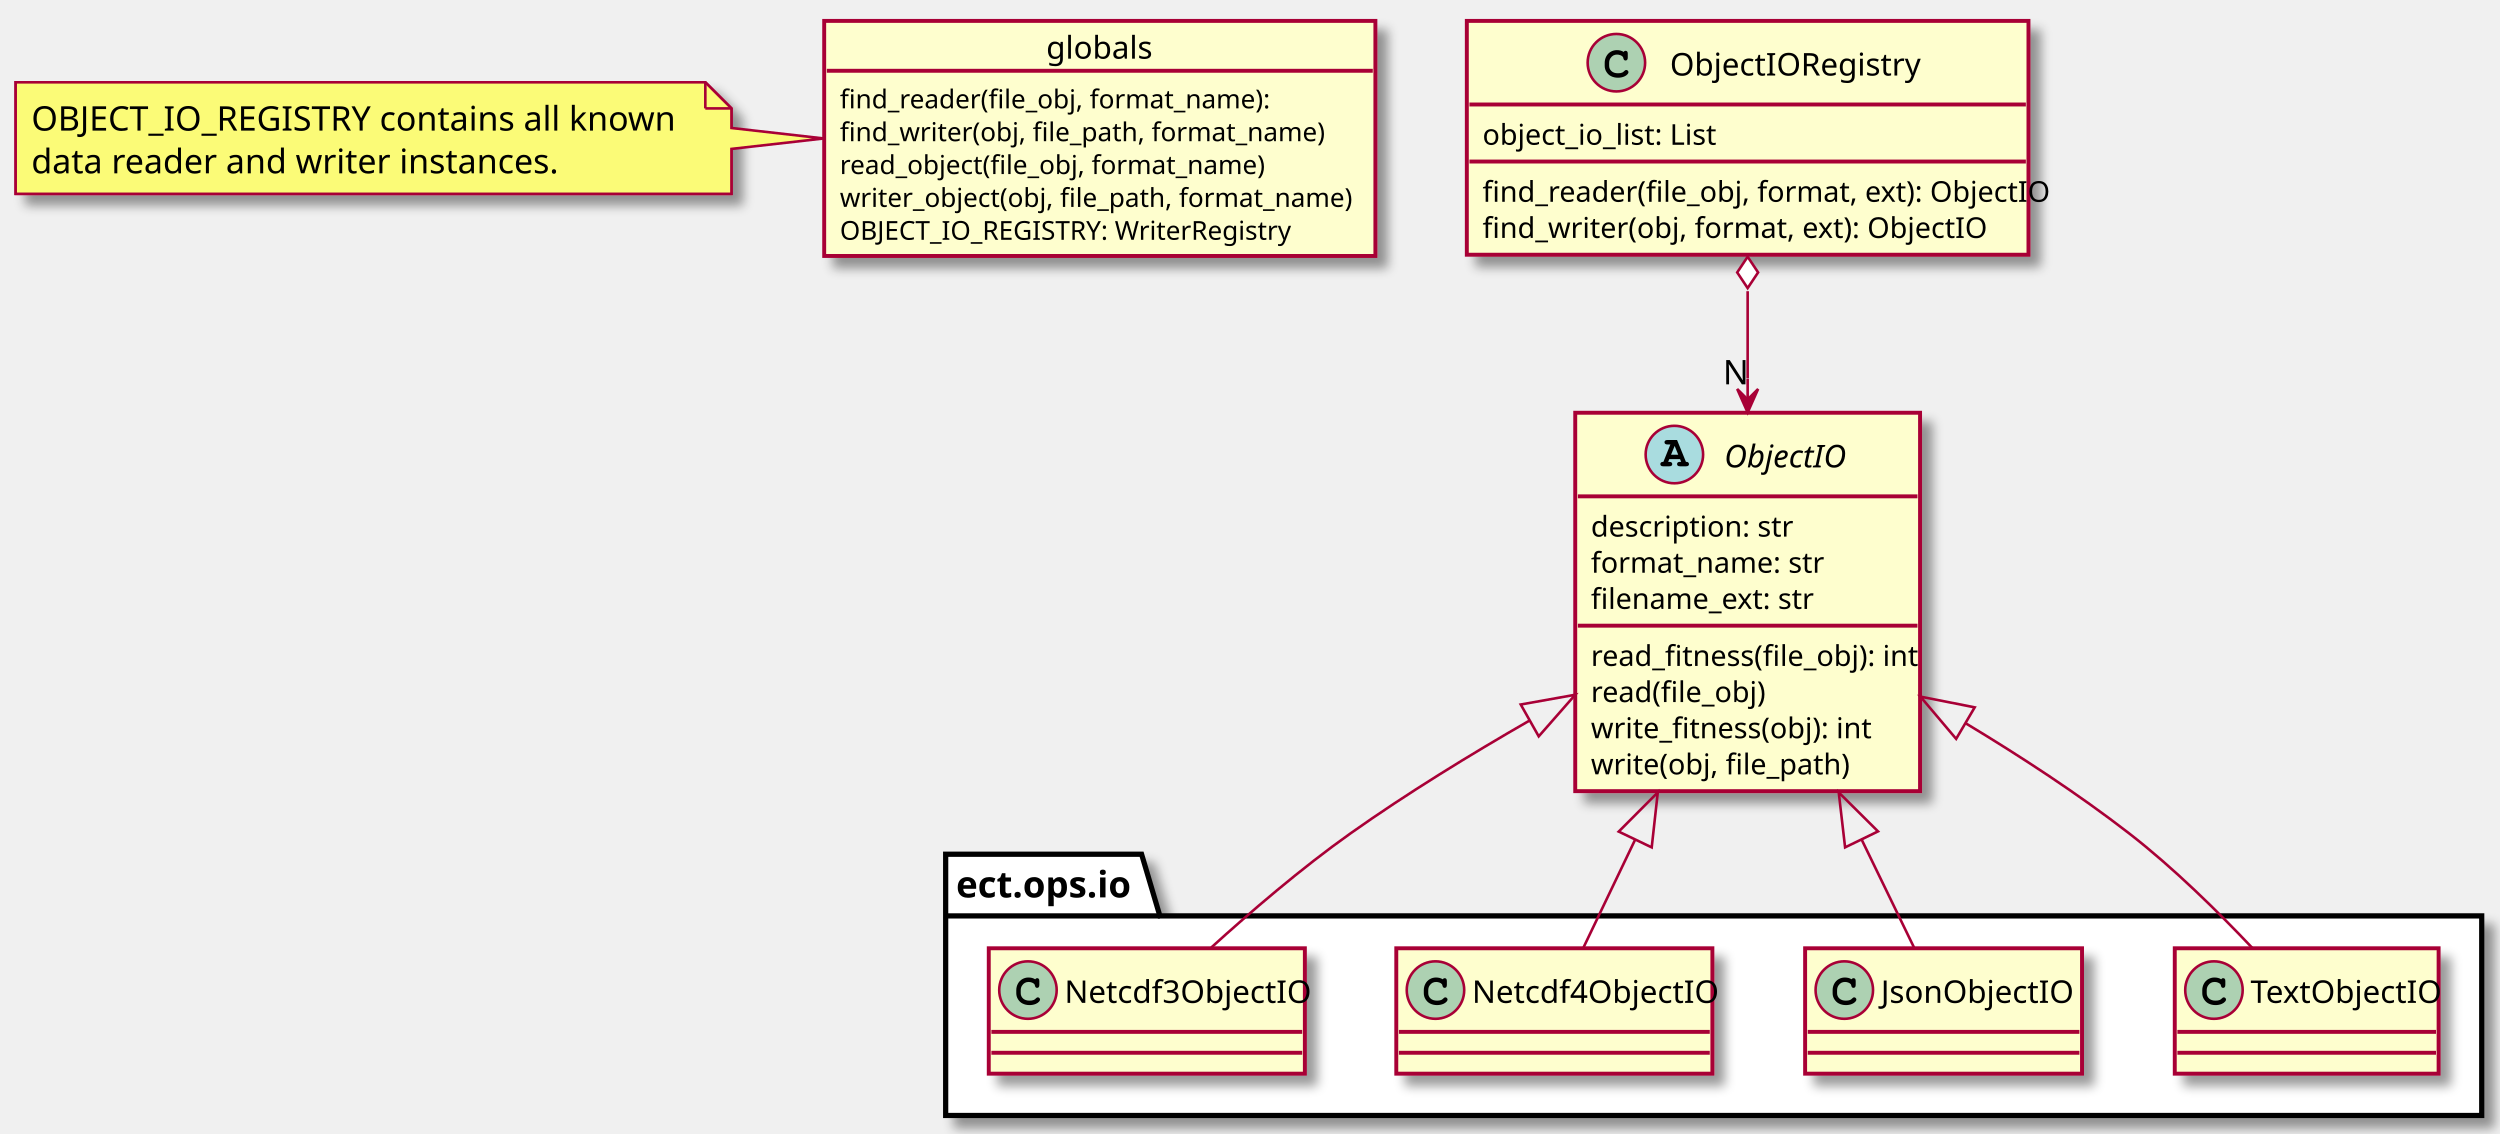
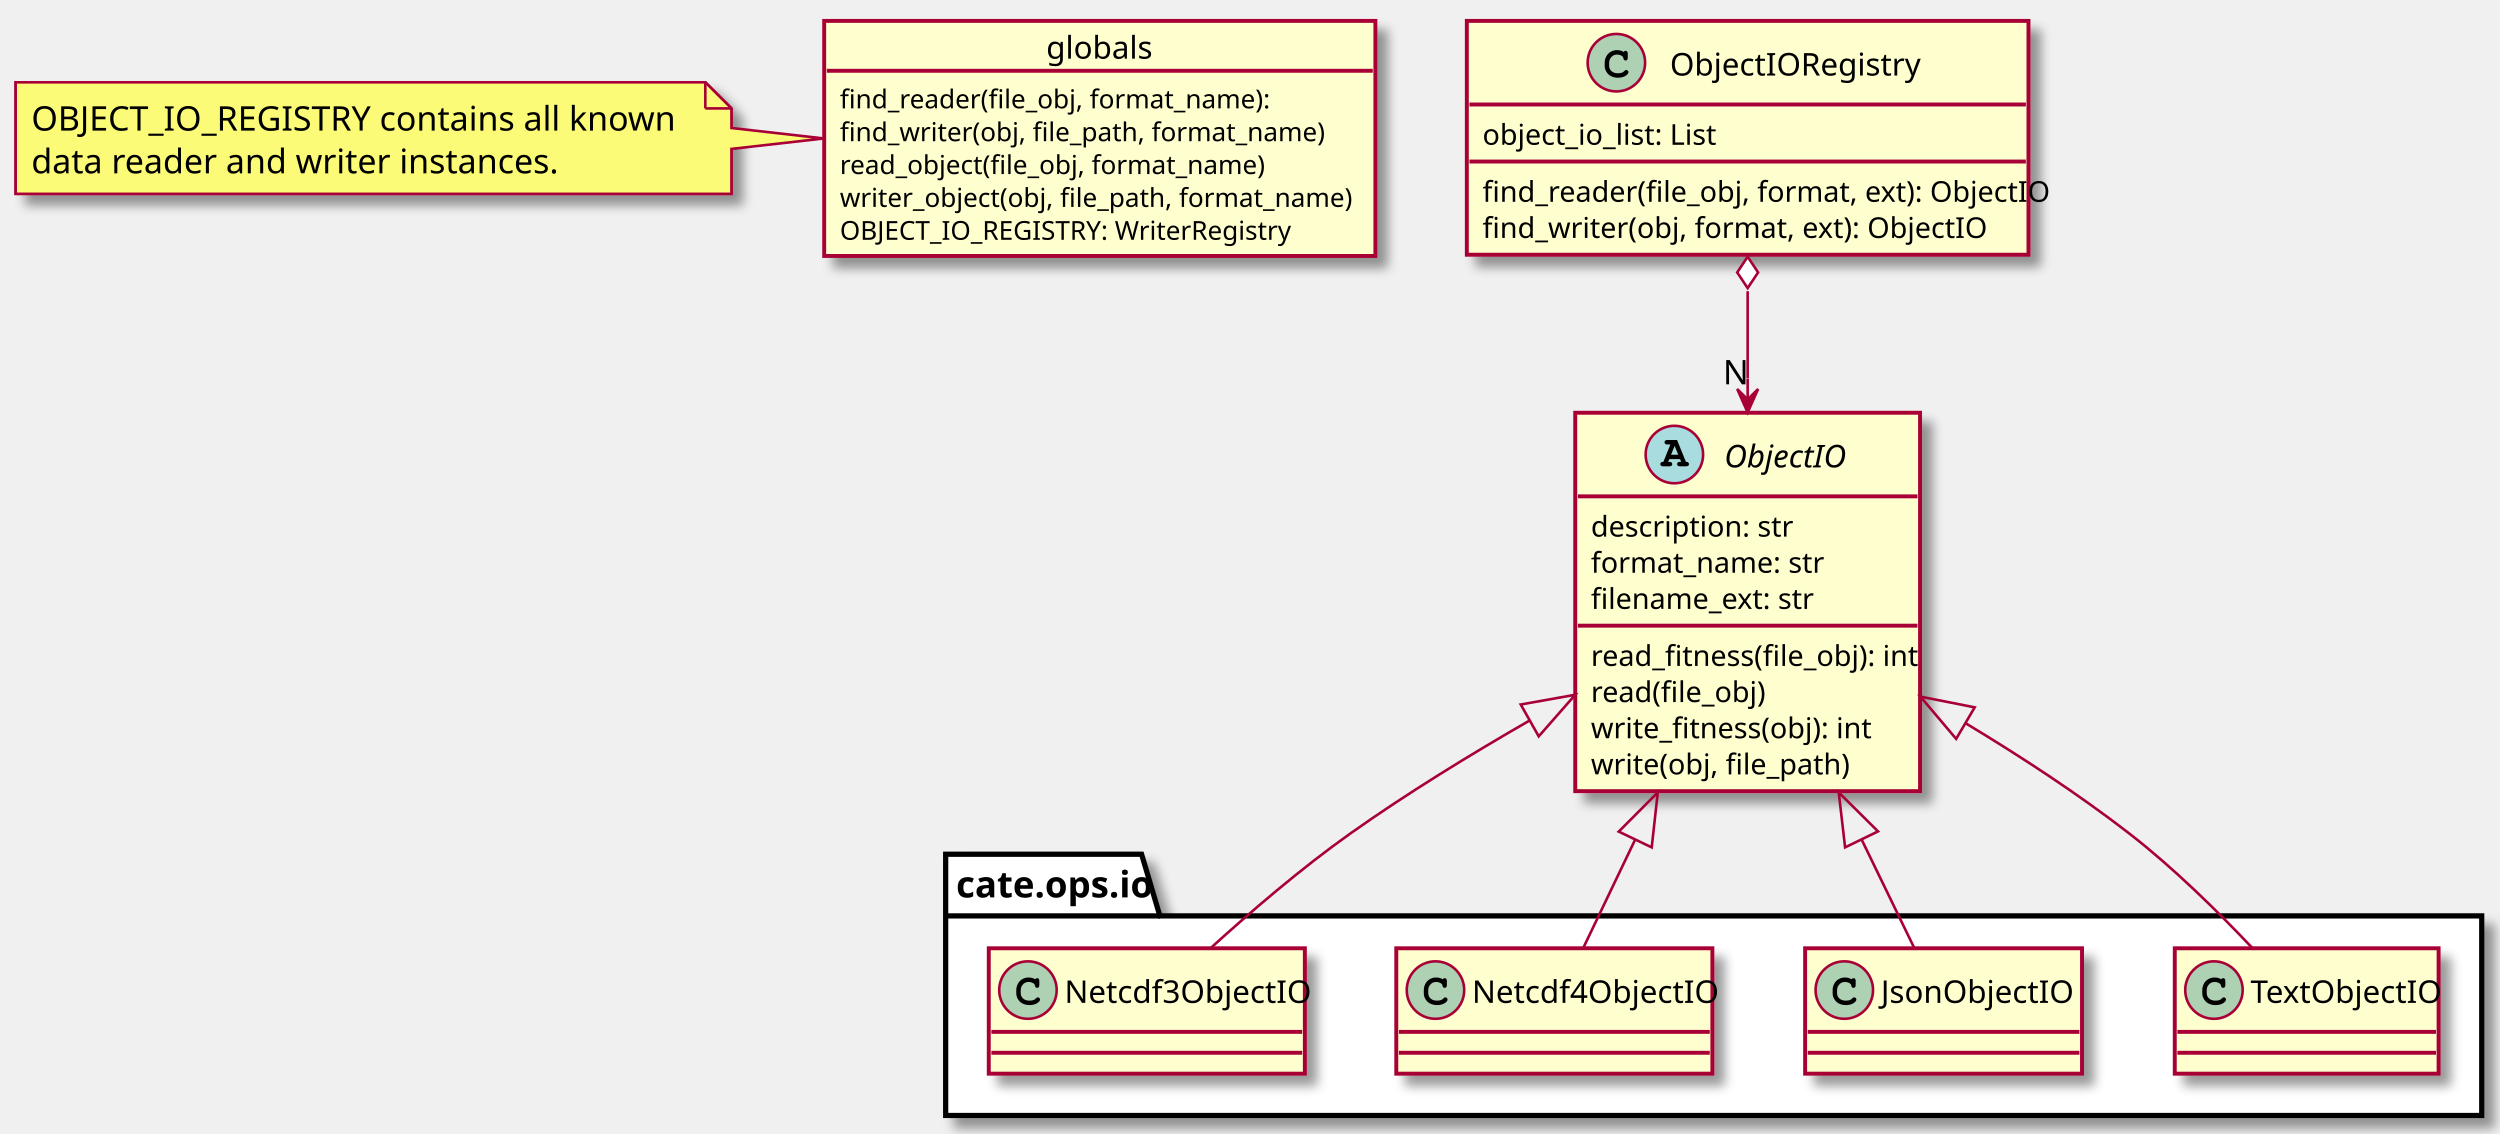
<svg xmlns="http://www.w3.org/2000/svg" height="434px" style="width:957px;height:434px;" version="1.1" viewBox="0 0 957 434" width="957px">
  <defs>
    <filter height="300%" id="f1" width="300%" x="-1" y="-1">
      <feGaussianBlur result="blurOut" stdDeviation="2.0" />
      <feColorMatrix in="blurOut" result="blurOut2" type="matrix" values="0 0 0 0 0 0 0 0 0 0 0 0 0 0 0 0 0 0 .4 0" />
      <feOffset dx="4.0" dy="4.0" in="blurOut2" result="blurOut3" />
      <feBlend in="SourceGraphic" in2="blurOut3" mode="normal" />
    </filter>
  </defs>
  <g>
    <polygon fill="#FFFFFF" filter="url(#f1)" points="362,327,437,327,444,350.609,950,350.609,950,427,362,427,362,327" style="stroke: #000000; stroke-width: 2.0;" />
    <line style="stroke: #000000; stroke-width: 2.0;" x1="362" x2="444" y1="350.609" y2="350.609" />
-     <text fill="#000000" font-family="sans-serif" font-size="14" font-weight="bold" lengthAdjust="spacingAndGlyphs" textLength="69" x="366" y="343.533">ect.ops.io</text>
+     <text fill="#000000" font-family="sans-serif" font-size="14" font-weight="bold" lengthAdjust="spacingAndGlyphs" textLength="69" x="366" y="343.533">cate.ops.io</text>
    <rect fill="#FEFECE" filter="url(#f1)" height="48" style="stroke: #A80036; stroke-width: 1.5;" width="101" x="832.5" y="363" />
    <ellipse cx="847.5" cy="379" fill="#ADD1B2" rx="11" ry="11" style="stroke: #A80036; stroke-width: 1.0;" />
    <path d="M850.266,374.875 Q850.422,374.656 850.609,374.547 Q850.797,374.438 851.016,374.438 Q851.391,374.438 851.625,374.695 Q851.859,374.953 851.859,375.562 L851.859,377.016 Q851.859,377.625 851.625,377.891 Q851.391,378.156 851.016,378.156 Q850.672,378.156 850.469,377.953 Q850.266,377.766 850.156,377.25 Q850.109,376.891 849.922,376.703 Q849.594,376.328 848.984,376.109 Q848.375,375.891 847.75,375.891 Q846.984,375.891 846.352,376.219 Q845.719,376.547 845.227,377.297 Q844.734,378.047 844.734,379.078 L844.734,380.172 Q844.734,381.406 845.625,382.227 Q846.516,383.047 848.109,383.047 Q849.047,383.047 849.703,382.797 Q850.094,382.641 850.516,382.203 Q850.781,381.938 850.93,381.859 Q851.078,381.781 851.281,381.781 Q851.609,381.781 851.867,382.039 Q852.125,382.297 852.125,382.641 Q852.125,382.984 851.781,383.391 Q851.281,383.969 850.484,384.297 Q849.406,384.75 848.109,384.75 Q846.594,384.75 845.391,384.125 Q844.406,383.625 843.719,382.555 Q843.031,381.484 843.031,380.203 L843.031,379.047 Q843.031,377.719 843.648,376.57 Q844.266,375.422 845.359,374.805 Q846.453,374.188 847.688,374.188 Q848.422,374.188 849.07,374.352 Q849.719,374.516 850.266,374.875 Z " />
    <text fill="#000000" font-family="sans-serif" font-size="12" lengthAdjust="spacingAndGlyphs" textLength="69" x="861.5" y="383.91">TextObjectIO</text>
    <line style="stroke: #A80036; stroke-width: 1.5;" x1="833.5" x2="932.5" y1="395" y2="395" />
    <line style="stroke: #A80036; stroke-width: 1.5;" x1="833.5" x2="932.5" y1="403" y2="403" />
    <rect fill="#FEFECE" filter="url(#f1)" height="48" style="stroke: #A80036; stroke-width: 1.5;" width="106" x="691" y="363" />
    <ellipse cx="706" cy="379" fill="#ADD1B2" rx="11" ry="11" style="stroke: #A80036; stroke-width: 1.0;" />
    <path d="M708.766,374.875 Q708.922,374.656 709.109,374.547 Q709.297,374.438 709.516,374.438 Q709.891,374.438 710.125,374.695 Q710.359,374.953 710.359,375.562 L710.359,377.016 Q710.359,377.625 710.125,377.891 Q709.891,378.156 709.516,378.156 Q709.172,378.156 708.969,377.953 Q708.766,377.766 708.656,377.25 Q708.609,376.891 708.422,376.703 Q708.094,376.328 707.484,376.109 Q706.875,375.891 706.25,375.891 Q705.484,375.891 704.852,376.219 Q704.219,376.547 703.727,377.297 Q703.234,378.047 703.234,379.078 L703.234,380.172 Q703.234,381.406 704.125,382.227 Q705.016,383.047 706.609,383.047 Q707.547,383.047 708.203,382.797 Q708.594,382.641 709.016,382.203 Q709.281,381.938 709.43,381.859 Q709.578,381.781 709.781,381.781 Q710.109,381.781 710.367,382.039 Q710.625,382.297 710.625,382.641 Q710.625,382.984 710.281,383.391 Q709.781,383.969 708.984,384.297 Q707.906,384.75 706.609,384.75 Q705.094,384.75 703.891,384.125 Q702.906,383.625 702.219,382.555 Q701.531,381.484 701.531,380.203 L701.531,379.047 Q701.531,377.719 702.148,376.57 Q702.766,375.422 703.859,374.805 Q704.953,374.188 706.188,374.188 Q706.922,374.188 707.57,374.352 Q708.219,374.516 708.766,374.875 Z " />
    <text fill="#000000" font-family="sans-serif" font-size="12" lengthAdjust="spacingAndGlyphs" textLength="74" x="720" y="383.91">JsonObjectIO</text>
    <line style="stroke: #A80036; stroke-width: 1.5;" x1="692" x2="796" y1="395" y2="395" />
    <line style="stroke: #A80036; stroke-width: 1.5;" x1="692" x2="796" y1="403" y2="403" />
    <rect fill="#FEFECE" filter="url(#f1)" height="48" style="stroke: #A80036; stroke-width: 1.5;" width="121" x="534.5" y="363" />
    <ellipse cx="549.5" cy="379" fill="#ADD1B2" rx="11" ry="11" style="stroke: #A80036; stroke-width: 1.0;" />
    <path d="M552.266,374.875 Q552.422,374.656 552.609,374.547 Q552.797,374.438 553.016,374.438 Q553.391,374.438 553.625,374.695 Q553.859,374.953 553.859,375.562 L553.859,377.016 Q553.859,377.625 553.625,377.891 Q553.391,378.156 553.016,378.156 Q552.672,378.156 552.469,377.953 Q552.266,377.766 552.156,377.25 Q552.109,376.891 551.922,376.703 Q551.594,376.328 550.984,376.109 Q550.375,375.891 549.75,375.891 Q548.984,375.891 548.352,376.219 Q547.719,376.547 547.227,377.297 Q546.734,378.047 546.734,379.078 L546.734,380.172 Q546.734,381.406 547.625,382.227 Q548.516,383.047 550.109,383.047 Q551.047,383.047 551.703,382.797 Q552.094,382.641 552.516,382.203 Q552.781,381.938 552.93,381.859 Q553.078,381.781 553.281,381.781 Q553.609,381.781 553.867,382.039 Q554.125,382.297 554.125,382.641 Q554.125,382.984 553.781,383.391 Q553.281,383.969 552.484,384.297 Q551.406,384.75 550.109,384.75 Q548.594,384.75 547.391,384.125 Q546.406,383.625 545.719,382.555 Q545.031,381.484 545.031,380.203 L545.031,379.047 Q545.031,377.719 545.648,376.57 Q546.266,375.422 547.359,374.805 Q548.453,374.188 549.688,374.188 Q550.422,374.188 551.07,374.352 Q551.719,374.516 552.266,374.875 Z " />
    <text fill="#000000" font-family="sans-serif" font-size="12" lengthAdjust="spacingAndGlyphs" textLength="89" x="563.5" y="383.91">Netcdf4ObjectIO</text>
    <line style="stroke: #A80036; stroke-width: 1.5;" x1="535.5" x2="654.5" y1="395" y2="395" />
    <line style="stroke: #A80036; stroke-width: 1.5;" x1="535.5" x2="654.5" y1="403" y2="403" />
    <rect fill="#FEFECE" filter="url(#f1)" height="48" style="stroke: #A80036; stroke-width: 1.5;" width="121" x="378.5" y="363" />
    <ellipse cx="393.5" cy="379" fill="#ADD1B2" rx="11" ry="11" style="stroke: #A80036; stroke-width: 1.0;" />
    <path d="M396.266,374.875 Q396.422,374.656 396.609,374.547 Q396.797,374.438 397.016,374.438 Q397.391,374.438 397.625,374.695 Q397.859,374.953 397.859,375.562 L397.859,377.016 Q397.859,377.625 397.625,377.891 Q397.391,378.156 397.016,378.156 Q396.672,378.156 396.469,377.953 Q396.266,377.766 396.156,377.25 Q396.109,376.891 395.922,376.703 Q395.594,376.328 394.984,376.109 Q394.375,375.891 393.75,375.891 Q392.984,375.891 392.352,376.219 Q391.719,376.547 391.227,377.297 Q390.734,378.047 390.734,379.078 L390.734,380.172 Q390.734,381.406 391.625,382.227 Q392.516,383.047 394.109,383.047 Q395.047,383.047 395.703,382.797 Q396.094,382.641 396.516,382.203 Q396.781,381.938 396.93,381.859 Q397.078,381.781 397.281,381.781 Q397.609,381.781 397.867,382.039 Q398.125,382.297 398.125,382.641 Q398.125,382.984 397.781,383.391 Q397.281,383.969 396.484,384.297 Q395.406,384.75 394.109,384.75 Q392.594,384.75 391.391,384.125 Q390.406,383.625 389.719,382.555 Q389.031,381.484 389.031,380.203 L389.031,379.047 Q389.031,377.719 389.648,376.57 Q390.266,375.422 391.359,374.805 Q392.453,374.188 393.688,374.188 Q394.422,374.188 395.07,374.352 Q395.719,374.516 396.266,374.875 Z " />
    <text fill="#000000" font-family="sans-serif" font-size="12" lengthAdjust="spacingAndGlyphs" textLength="89" x="407.5" y="383.91">Netcdf3ObjectIO</text>
    <line style="stroke: #A80036; stroke-width: 1.5;" x1="379.5" x2="498.5" y1="395" y2="395" />
    <line style="stroke: #A80036; stroke-width: 1.5;" x1="379.5" x2="498.5" y1="403" y2="403" />
    <rect fill="#FEFECE" filter="url(#f1)" height="89.508" style="stroke: #A80036; stroke-width: 1.5;" width="215" x="561.5" y="8" />
    <ellipse cx="618.75" cy="24" fill="#ADD1B2" rx="11" ry="11" style="stroke: #A80036; stroke-width: 1.0;" />
    <path d="M621.516,19.875 Q621.672,19.656 621.859,19.547 Q622.047,19.438 622.266,19.438 Q622.641,19.438 622.875,19.695 Q623.109,19.953 623.109,20.562 L623.109,22.016 Q623.109,22.625 622.875,22.891 Q622.641,23.156 622.266,23.156 Q621.922,23.156 621.719,22.953 Q621.516,22.766 621.406,22.25 Q621.359,21.891 621.172,21.703 Q620.844,21.328 620.234,21.109 Q619.625,20.891 619,20.891 Q618.234,20.891 617.602,21.219 Q616.969,21.547 616.477,22.297 Q615.984,23.047 615.984,24.078 L615.984,25.172 Q615.984,26.406 616.875,27.227 Q617.766,28.047 619.359,28.047 Q620.297,28.047 620.953,27.797 Q621.344,27.641 621.766,27.203 Q622.031,26.938 622.18,26.859 Q622.328,26.781 622.531,26.781 Q622.859,26.781 623.117,27.039 Q623.375,27.297 623.375,27.641 Q623.375,27.984 623.031,28.391 Q622.531,28.969 621.734,29.297 Q620.656,29.75 619.359,29.75 Q617.844,29.75 616.641,29.125 Q615.656,28.625 614.969,27.555 Q614.281,26.484 614.281,25.203 L614.281,24.047 Q614.281,22.719 614.898,21.57 Q615.516,20.422 616.609,19.805 Q617.703,19.188 618.938,19.188 Q619.672,19.188 620.32,19.352 Q620.969,19.516 621.516,19.875 Z " />
    <text fill="#000000" font-family="sans-serif" font-size="12" lengthAdjust="spacingAndGlyphs" textLength="92" x="639.25" y="28.91">ObjectIORegistry</text>
    <line style="stroke: #A80036; stroke-width: 1.5;" x1="562.5" x2="775.5" y1="40" y2="40" />
    <text fill="#000000" font-family="sans-serif" font-size="11" lengthAdjust="spacingAndGlyphs" textLength="85" x="567.5" y="55.419">object_io_list: List</text>
    <line style="stroke: #A80036; stroke-width: 1.5;" x1="562.5" x2="775.5" y1="61.836" y2="61.836" />
    <text fill="#000000" font-family="sans-serif" font-size="11" lengthAdjust="spacingAndGlyphs" textLength="203" x="567.5" y="77.255">find_reader(file_obj, format, ext): ObjectIO</text>
    <text fill="#000000" font-family="sans-serif" font-size="11" lengthAdjust="spacingAndGlyphs" textLength="180" x="567.5" y="91.091">find_writer(obj, format, ext): ObjectIO</text>
    <rect fill="#FEFECE" filter="url(#f1)" height="144.852" style="stroke: #A80036; stroke-width: 1.5;" width="132" x="603" y="158" />
    <ellipse cx="640.95" cy="174" fill="#A9DCDF" rx="11" ry="11" style="stroke: #A80036; stroke-width: 1.0;" />
    <path d="M643.138,175.766 L638.997,175.766 L638.575,176.797 L638.997,176.797 Q639.606,176.797 639.872,177.031 Q640.138,177.266 640.138,177.656 Q640.138,178.031 639.872,178.266 Q639.606,178.5 638.997,178.5 L636.7,178.5 Q636.091,178.5 635.833,178.266 Q635.575,178.031 635.575,177.641 Q635.575,177.266 635.848,177.023 Q636.122,176.781 636.747,176.797 L639.419,170.141 L638.309,170.141 Q637.7,170.141 637.434,169.906 Q637.169,169.672 637.169,169.281 Q637.169,168.906 637.434,168.672 Q637.7,168.438 638.309,168.438 L641.981,168.438 L645.372,176.797 Q645.966,176.797 646.153,176.938 Q646.544,177.203 646.544,177.656 Q646.544,178.031 646.286,178.266 Q646.028,178.5 645.419,178.5 L643.122,178.5 Q642.513,178.5 642.247,178.266 Q641.981,178.031 641.981,177.641 Q641.981,177.266 642.247,177.031 Q642.513,176.797 643.122,176.797 L643.544,176.797 L643.138,175.766 Z M642.419,174.062 L641.059,170.688 L639.684,174.062 L642.419,174.062 Z " />
    <text fill="#000000" font-family="sans-serif" font-size="12" font-style="italic" lengthAdjust="spacingAndGlyphs" textLength="49" x="660.05" y="178.91">ObjectIO</text>
    <line style="stroke: #A80036; stroke-width: 1.5;" x1="604" x2="734" y1="190" y2="190" />
    <text fill="#000000" font-family="sans-serif" font-size="11" lengthAdjust="spacingAndGlyphs" textLength="72" x="609" y="205.419">description: str</text>
    <text fill="#000000" font-family="sans-serif" font-size="11" lengthAdjust="spacingAndGlyphs" textLength="82" x="609" y="219.255">format_name: str</text>
    <text fill="#000000" font-family="sans-serif" font-size="11" lengthAdjust="spacingAndGlyphs" textLength="80" x="609" y="233.091">filename_ext: str</text>
    <line style="stroke: #A80036; stroke-width: 1.5;" x1="604" x2="734" y1="239.508" y2="239.508" />
    <text fill="#000000" font-family="sans-serif" font-size="11" lengthAdjust="spacingAndGlyphs" textLength="120" x="609" y="254.927">read_fitness(file_obj): int</text>
    <text fill="#000000" font-family="sans-serif" font-size="11" lengthAdjust="spacingAndGlyphs" textLength="64" x="609" y="268.763">read(file_obj)</text>
    <text fill="#000000" font-family="sans-serif" font-size="11" lengthAdjust="spacingAndGlyphs" textLength="103" x="609" y="282.599">write_fitness(obj): int</text>
    <text fill="#000000" font-family="sans-serif" font-size="11" lengthAdjust="spacingAndGlyphs" textLength="94" x="609" y="296.435">write(obj, file_path)</text>
    <rect fill="#FEFECE" filter="url(#f1)" height="89.984" style="stroke: #A80036; stroke-width: 1.5;" width="211" x="315.5" y="8" />
    <text fill="#000000" font-family="sans-serif" font-size="12" lengthAdjust="spacingAndGlyphs" textLength="41" x="400.5" y="22.457">globals</text>
    <line style="stroke: #A80036; stroke-width: 1.5;" x1="316.5" x2="525.5" y1="27.094" y2="27.094" />
    <text fill="#000000" font-family="sans-serif" font-size="10" lengthAdjust="spacingAndGlyphs" textLength="168" x="321.5" y="41.475">find_reader(file_obj, format_name):</text>
    <text fill="#000000" font-family="sans-serif" font-size="10" lengthAdjust="spacingAndGlyphs" textLength="187" x="321.5" y="54.053">find_writer(obj, file_path, format_name)</text>
    <text fill="#000000" font-family="sans-serif" font-size="10" lengthAdjust="spacingAndGlyphs" textLength="168" x="321.5" y="66.631">read_object(file_obj, format_name)</text>
    <text fill="#000000" font-family="sans-serif" font-size="10" lengthAdjust="spacingAndGlyphs" textLength="199" x="321.5" y="79.209">writer_object(obj, file_path, format_name)</text>
    <text fill="#000000" font-family="sans-serif" font-size="10" lengthAdjust="spacingAndGlyphs" textLength="187" x="321.5" y="91.787">OBJECT_IO_REGISTRY: WriterRegistry</text>
    <polygon fill="#FBFB77" filter="url(#f1)" points="6,31.5,6,74.203,280,74.203,280,41.5,270,31.5,6,31.5" style="stroke: #A80036; stroke-width: 1.0;" />
    <polygon fill="#FBFB77" points="6,31.5,6,74.203,280,74.203,280,57,315.325,53,280,49,280,41.5,270,31.5,6,31.5" style="stroke: #A80036; stroke-width: 1.0;" />
    <line style="stroke: #A80036; stroke-width: 1.0;" x1="270" x2="270" y1="31.5" y2="41.5" />
    <line style="stroke: #A80036; stroke-width: 1.0;" x1="280" x2="270" y1="41.5" y2="41.5" />
    <text fill="#000000" font-family="sans-serif" font-size="13" lengthAdjust="spacingAndGlyphs" textLength="253" x="12" y="49.995">OBJECT_IO_REGISTRY contains all known</text>
    <text fill="#000000" font-family="sans-serif" font-size="13" lengthAdjust="spacingAndGlyphs" textLength="189" x="12" y="66.347">data reader and writer instances.</text>
    <path d="M669,111.48 C669,122.14 669,133.48 669,144.753 " fill="none" style="stroke: #A80036; stroke-width: 1.0;" />
    <polygon fill="#A80036" points="669,157.912,673,148.912,669,152.912,665,148.912,669,157.912" style="stroke: #A80036; stroke-width: 1.0;" />
    <line style="stroke: #A80036; stroke-width: 1.0;" x1="669" x2="669" y1="152.912" y2="144.912" />
    <polygon fill="#FFFFFF" points="669,98.286,665,104.286,669,110.286,673,104.286,669,98.286" style="stroke: #A80036; stroke-width: 1.0;" />
    <text fill="#000000" font-family="sans-serif" font-size="13" lengthAdjust="spacingAndGlyphs" textLength="9" x="659.536" y="147.122">N</text>
    <path d="M752.485,276.882 C773.543,289.57 795.652,304.016 815,319 C832.034,332.192 849.304,349.263 862.176,362.872 " fill="none" style="stroke: #A80036; stroke-width: 1.0;" />
    <polygon fill="none" points="748.812,282.842,735.127,266.664,755.914,270.777,748.812,282.842" style="stroke: #A80036; stroke-width: 1.0;" />
    <path d="M712.637,321.393 C720.042,336.647 727.119,351.225 732.67,362.661 " fill="none" style="stroke: #A80036; stroke-width: 1.0;" />
    <polygon fill="none" points="706.302,324.371,703.865,303.322,718.897,318.258,706.302,324.371" style="stroke: #A80036; stroke-width: 1.0;" />
    <path d="M625.945,321.393 C618.638,336.647 611.656,351.225 606.179,362.661 " fill="none" style="stroke: #A80036; stroke-width: 1.0;" />
    <polygon fill="none" points="619.647,318.336,634.6,303.322,632.273,324.384,619.647,318.336" style="stroke: #A80036; stroke-width: 1.0;" />
    <path d="M585.554,275.798 C562.783,288.881 538.481,303.794 517,319 C498.204,332.305 478.545,349.214 463.666,362.716 " fill="none" style="stroke: #A80036; stroke-width: 1.0;" />
    <polygon fill="none" points="582.14,269.686,602.998,265.951,589.022,281.878,582.14,269.686" style="stroke: #A80036; stroke-width: 1.0;" />
  </g>
</svg>
